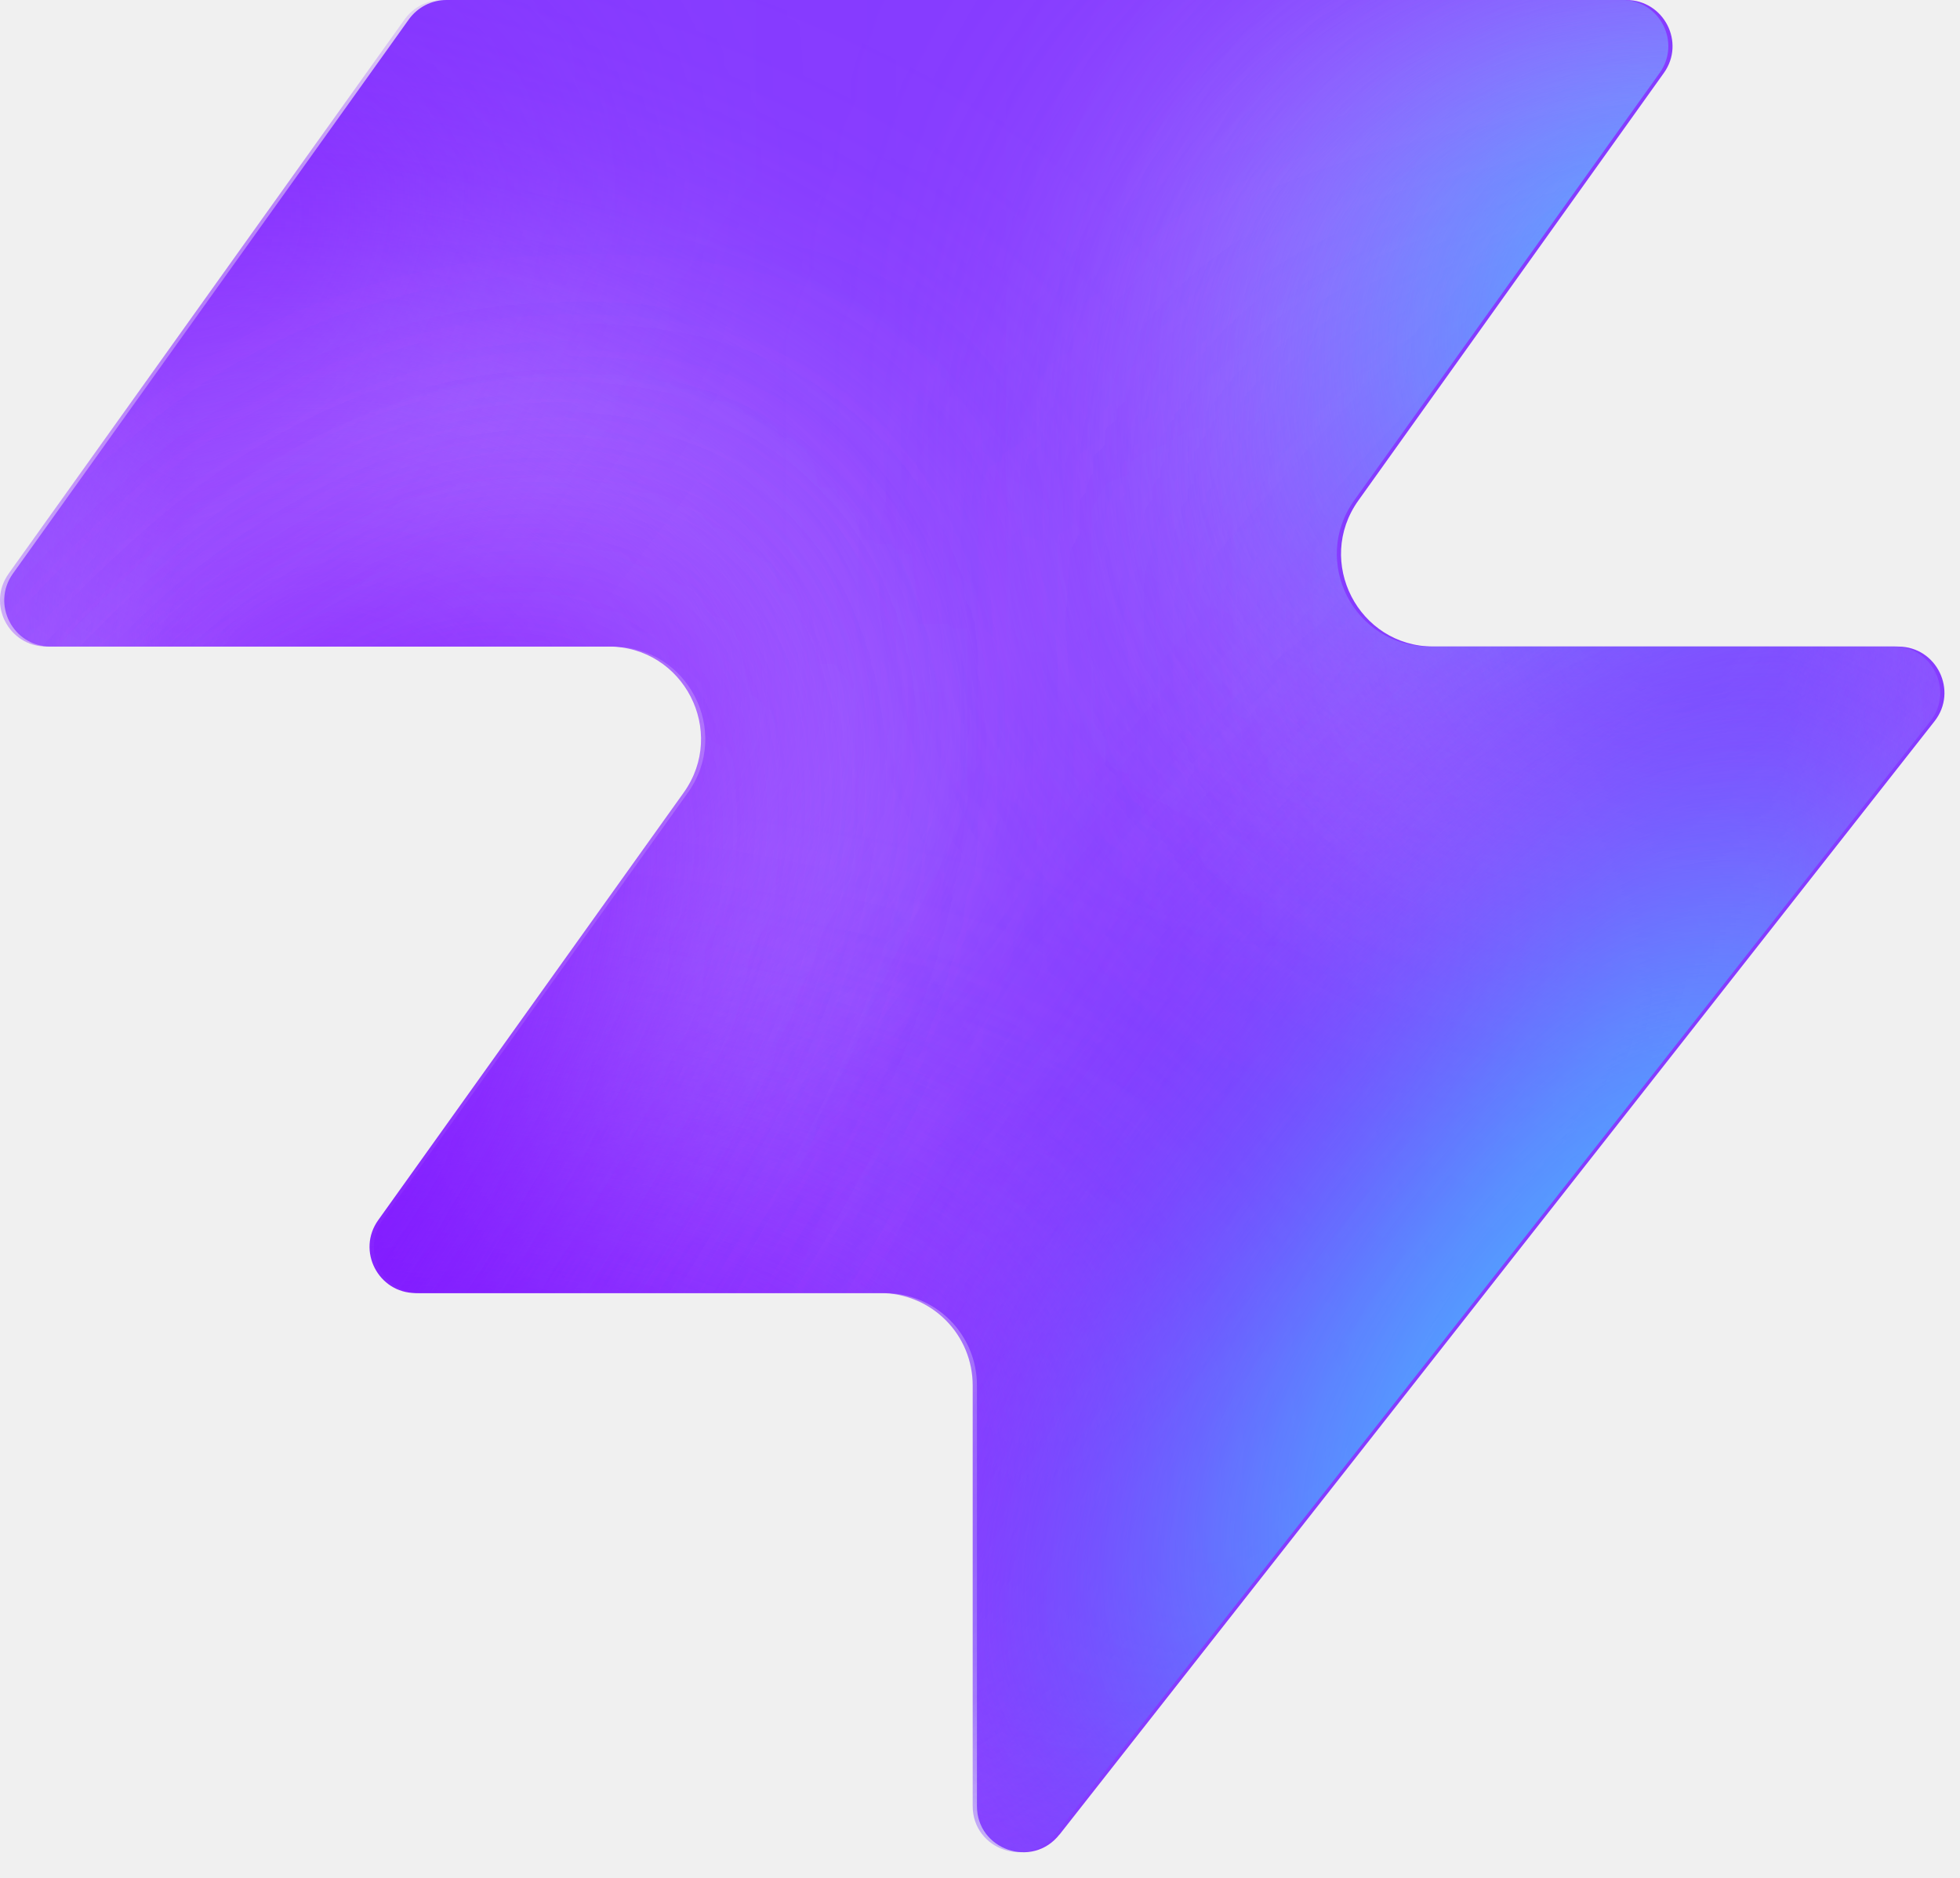
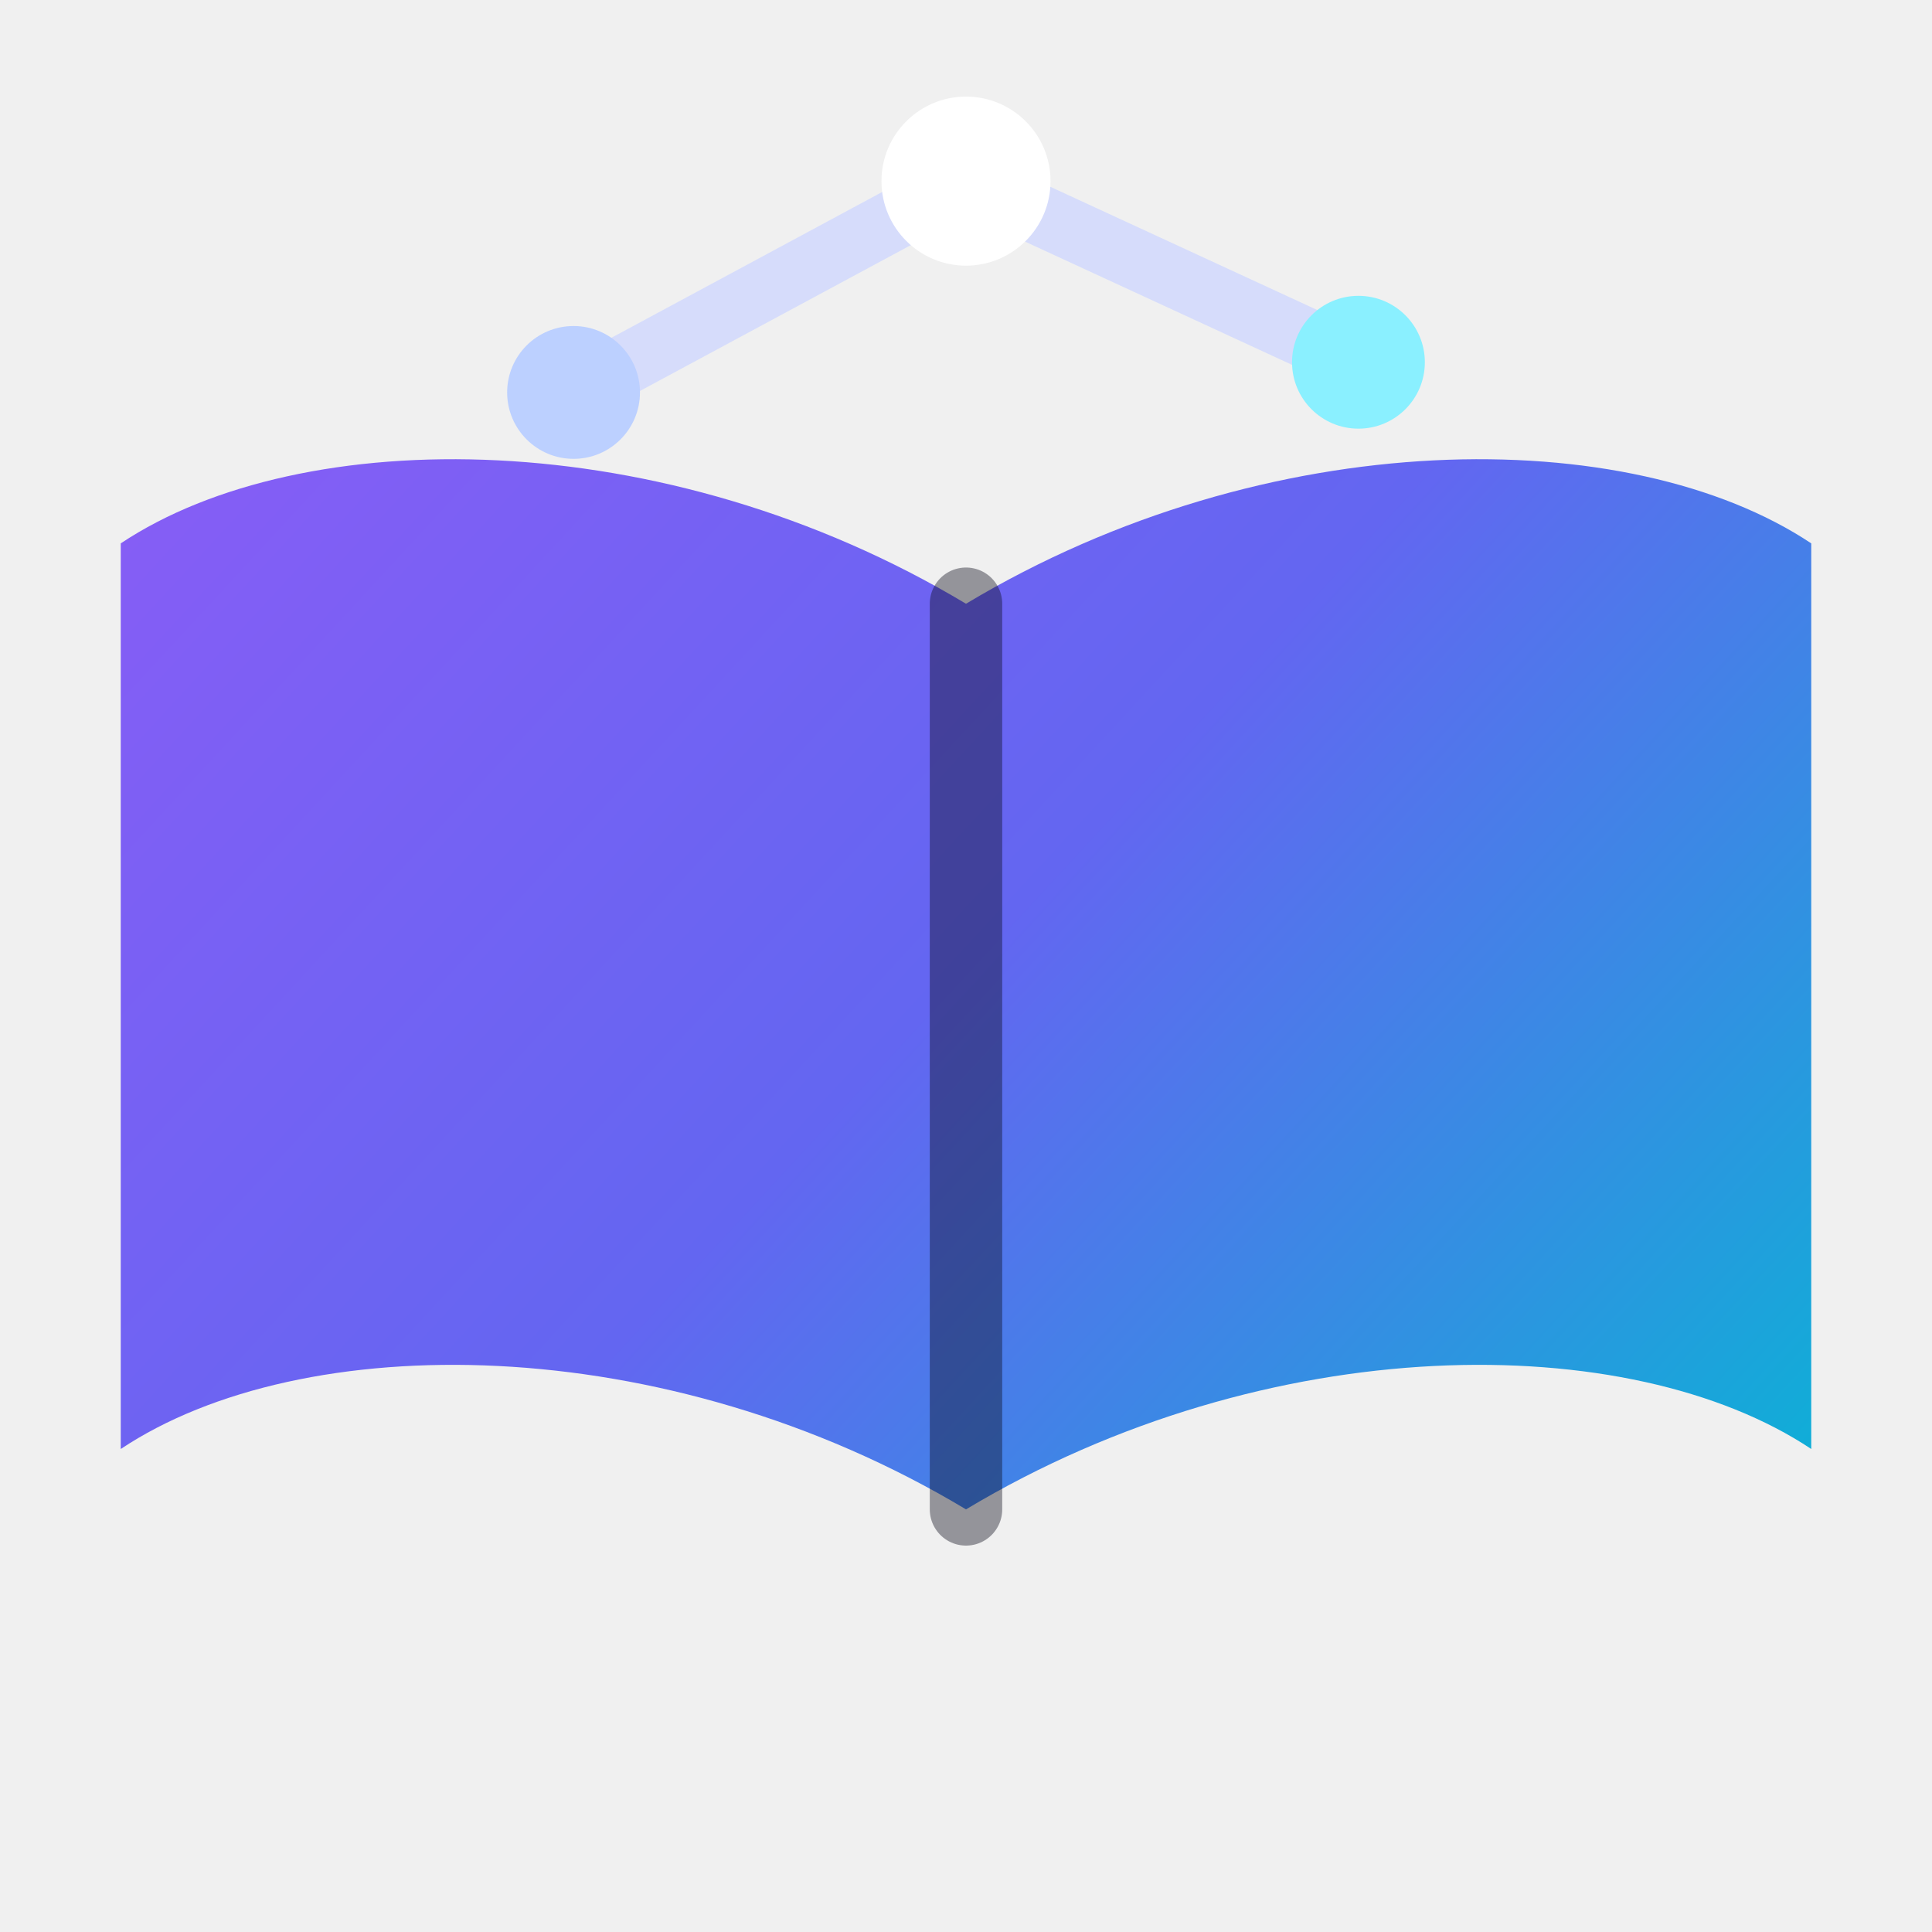
- <svg xmlns="http://www.w3.org/2000/svg" width="48" height="46" fill="none" viewBox="0 0 48 46">
-   <path fill="#863bff" d="M25.946 44.938c-.664.845-2.021.375-2.021-.698V33.937a2.26 2.26 0 0 0-2.262-2.262H10.287c-.92 0-1.456-1.04-.92-1.788l7.48-10.471c1.07-1.497 0-3.578-1.842-3.578H1.237c-.92 0-1.456-1.04-.92-1.788L10.013.474c.214-.297.556-.474.92-.474h28.894c.92 0 1.456 1.04.92 1.788l-7.48 10.471c-1.07 1.498 0 3.579 1.842 3.579h11.377c.943 0 1.473 1.088.89 1.83L25.947 44.94z" style="fill:#863bff;fill:color(display-p3 .525 .23 1);fill-opacity:1" />
-   <mask id="a" width="48" height="46" x="0" y="0" maskUnits="userSpaceOnUse" style="mask-type:alpha">
-     <path fill="#000" d="M25.842 44.938c-.664.844-2.021.375-2.021-.698V33.937a2.26 2.26 0 0 0-2.262-2.262H10.183c-.92 0-1.456-1.04-.92-1.788l7.48-10.471c1.07-1.498 0-3.579-1.842-3.579H1.133c-.92 0-1.456-1.04-.92-1.787L9.91.473c.214-.297.556-.474.92-.474h28.894c.92 0 1.456 1.04.92 1.788l-7.48 10.471c-1.07 1.498 0 3.578 1.842 3.578h11.377c.943 0 1.473 1.088.89 1.832L25.843 44.94z" style="fill:#000;fill-opacity:1" />
-   </mask>
-   <g mask="url(#a)">
-     <g filter="url(#b)">
-       <ellipse cx="5.508" cy="14.704" fill="#ede6ff" rx="5.508" ry="14.704" style="fill:#ede6ff;fill:color(display-p3 .927 .903 1);fill-opacity:1" transform="matrix(.00324 1 1 -.00324 -4.47 31.516)" />
-     </g>
-     <g filter="url(#c)">
-       <ellipse cx="10.399" cy="29.851" fill="#ede6ff" rx="10.399" ry="29.851" style="fill:#ede6ff;fill:color(display-p3 .927 .903 1);fill-opacity:1" transform="matrix(.00324 1 1 -.00324 -39.328 7.883)" />
-     </g>
-     <g filter="url(#d)">
-       <ellipse cx="5.508" cy="30.487" fill="#7e14ff" rx="5.508" ry="30.487" style="fill:#7e14ff;fill:color(display-p3 .492 .077 1);fill-opacity:1" transform="rotate(89.814 -25.913 -14.639)scale(1 -1)" />
-     </g>
-     <g filter="url(#e)">
-       <ellipse cx="5.508" cy="30.599" fill="#7e14ff" rx="5.508" ry="30.599" style="fill:#7e14ff;fill:color(display-p3 .492 .077 1);fill-opacity:1" transform="rotate(89.814 -32.644 -3.334)scale(1 -1)" />
-     </g>
-     <g filter="url(#f)">
-       <ellipse cx="5.508" cy="30.599" fill="#7e14ff" rx="5.508" ry="30.599" style="fill:#7e14ff;fill:color(display-p3 .492 .077 1);fill-opacity:1" transform="matrix(.00324 1 1 -.00324 -34.34 30.47)" />
-     </g>
-     <g filter="url(#g)">
-       <ellipse cx="14.072" cy="22.078" fill="#ede6ff" rx="14.072" ry="22.078" style="fill:#ede6ff;fill:color(display-p3 .927 .903 1);fill-opacity:1" transform="rotate(93.35 24.506 48.493)scale(-1 1)" />
-     </g>
-     <g filter="url(#h)">
-       <ellipse cx="3.47" cy="21.501" fill="#7e14ff" rx="3.47" ry="21.501" style="fill:#7e14ff;fill:color(display-p3 .492 .077 1);fill-opacity:1" transform="rotate(89.009 28.708 47.59)scale(-1 1)" />
-     </g>
-     <g filter="url(#i)">
-       <ellipse cx="3.47" cy="21.501" fill="#7e14ff" rx="3.47" ry="21.501" style="fill:#7e14ff;fill:color(display-p3 .492 .077 1);fill-opacity:1" transform="rotate(89.009 28.708 47.59)scale(-1 1)" />
-     </g>
-     <g filter="url(#j)">
-       <ellipse cx=".387" cy="8.972" fill="#7e14ff" rx="4.407" ry="29.108" style="fill:#7e14ff;fill:color(display-p3 .492 .077 1);fill-opacity:1" transform="rotate(39.51 .387 8.972)" />
-     </g>
-     <g filter="url(#k)">
-       <ellipse cx="47.523" cy="-6.092" fill="#7e14ff" rx="4.407" ry="29.108" style="fill:#7e14ff;fill:color(display-p3 .492 .077 1);fill-opacity:1" transform="rotate(37.892 47.523 -6.092)" />
-     </g>
-     <g filter="url(#l)">
-       <ellipse cx="41.412" cy="6.333" fill="#47bfff" rx="5.971" ry="9.665" style="fill:#47bfff;fill:color(display-p3 .28 .748 1);fill-opacity:1" transform="rotate(37.892 41.412 6.333)" />
-     </g>
-     <g filter="url(#m)">
-       <ellipse cx="-1.879" cy="38.332" fill="#7e14ff" rx="4.407" ry="29.108" style="fill:#7e14ff;fill:color(display-p3 .492 .077 1);fill-opacity:1" transform="rotate(37.892 -1.88 38.332)" />
-     </g>
-     <g filter="url(#n)">
-       <ellipse cx="-1.879" cy="38.332" fill="#7e14ff" rx="4.407" ry="29.108" style="fill:#7e14ff;fill:color(display-p3 .492 .077 1);fill-opacity:1" transform="rotate(37.892 -1.88 38.332)" />
-     </g>
-     <g filter="url(#o)">
-       <ellipse cx="35.651" cy="29.907" fill="#7e14ff" rx="4.407" ry="29.108" style="fill:#7e14ff;fill:color(display-p3 .492 .077 1);fill-opacity:1" transform="rotate(37.892 35.651 29.907)" />
-     </g>
-     <g filter="url(#p)">
-       <ellipse cx="38.418" cy="32.4" fill="#47bfff" rx="5.971" ry="15.297" style="fill:#47bfff;fill:color(display-p3 .28 .748 1);fill-opacity:1" transform="rotate(37.892 38.418 32.4)" />
-     </g>
-   </g>
+ <svg xmlns="http://www.w3.org/2000/svg" viewBox="0 0 64 64" width="64" height="64">
  <defs>
-     <filter id="b" width="60.045" height="41.654" x="-19.77" y="16.149" color-interpolation-filters="sRGB" filterUnits="userSpaceOnUse">
-       <feFlood flood-opacity="0" result="BackgroundImageFix" />
-       <feBlend in="SourceGraphic" in2="BackgroundImageFix" result="shape" />
-       <feGaussianBlur result="effect1_foregroundBlur_2002_17158" stdDeviation="7.659" />
-     </filter>
-     <filter id="c" width="90.34" height="51.437" x="-54.613" y="-7.533" color-interpolation-filters="sRGB" filterUnits="userSpaceOnUse">
-       <feFlood flood-opacity="0" result="BackgroundImageFix" />
-       <feBlend in="SourceGraphic" in2="BackgroundImageFix" result="shape" />
-       <feGaussianBlur result="effect1_foregroundBlur_2002_17158" stdDeviation="7.659" />
-     </filter>
-     <filter id="d" width="79.355" height="29.4" x="-49.64" y="2.03" color-interpolation-filters="sRGB" filterUnits="userSpaceOnUse">
-       <feFlood flood-opacity="0" result="BackgroundImageFix" />
-       <feBlend in="SourceGraphic" in2="BackgroundImageFix" result="shape" />
-       <feGaussianBlur result="effect1_foregroundBlur_2002_17158" stdDeviation="4.596" />
-     </filter>
-     <filter id="e" width="79.579" height="29.4" x="-45.045" y="20.029" color-interpolation-filters="sRGB" filterUnits="userSpaceOnUse">
-       <feFlood flood-opacity="0" result="BackgroundImageFix" />
-       <feBlend in="SourceGraphic" in2="BackgroundImageFix" result="shape" />
-       <feGaussianBlur result="effect1_foregroundBlur_2002_17158" stdDeviation="4.596" />
-     </filter>
-     <filter id="f" width="79.579" height="29.4" x="-43.513" y="21.178" color-interpolation-filters="sRGB" filterUnits="userSpaceOnUse">
-       <feFlood flood-opacity="0" result="BackgroundImageFix" />
-       <feBlend in="SourceGraphic" in2="BackgroundImageFix" result="shape" />
-       <feGaussianBlur result="effect1_foregroundBlur_2002_17158" stdDeviation="4.596" />
-     </filter>
-     <filter id="g" width="74.749" height="58.852" x="15.756" y="-17.901" color-interpolation-filters="sRGB" filterUnits="userSpaceOnUse">
-       <feFlood flood-opacity="0" result="BackgroundImageFix" />
-       <feBlend in="SourceGraphic" in2="BackgroundImageFix" result="shape" />
-       <feGaussianBlur result="effect1_foregroundBlur_2002_17158" stdDeviation="7.659" />
-     </filter>
-     <filter id="h" width="61.377" height="25.362" x="23.548" y="2.284" color-interpolation-filters="sRGB" filterUnits="userSpaceOnUse">
-       <feFlood flood-opacity="0" result="BackgroundImageFix" />
-       <feBlend in="SourceGraphic" in2="BackgroundImageFix" result="shape" />
-       <feGaussianBlur result="effect1_foregroundBlur_2002_17158" stdDeviation="4.596" />
-     </filter>
-     <filter id="i" width="61.377" height="25.362" x="23.548" y="2.284" color-interpolation-filters="sRGB" filterUnits="userSpaceOnUse">
-       <feFlood flood-opacity="0" result="BackgroundImageFix" />
-       <feBlend in="SourceGraphic" in2="BackgroundImageFix" result="shape" />
-       <feGaussianBlur result="effect1_foregroundBlur_2002_17158" stdDeviation="4.596" />
-     </filter>
-     <filter id="j" width="56.045" height="63.649" x="-27.636" y="-22.853" color-interpolation-filters="sRGB" filterUnits="userSpaceOnUse">
-       <feFlood flood-opacity="0" result="BackgroundImageFix" />
-       <feBlend in="SourceGraphic" in2="BackgroundImageFix" result="shape" />
-       <feGaussianBlur result="effect1_foregroundBlur_2002_17158" stdDeviation="4.596" />
-     </filter>
-     <filter id="k" width="54.814" height="64.646" x="20.116" y="-38.415" color-interpolation-filters="sRGB" filterUnits="userSpaceOnUse">
-       <feFlood flood-opacity="0" result="BackgroundImageFix" />
-       <feBlend in="SourceGraphic" in2="BackgroundImageFix" result="shape" />
-       <feGaussianBlur result="effect1_foregroundBlur_2002_17158" stdDeviation="4.596" />
-     </filter>
-     <filter id="l" width="33.541" height="35.313" x="24.641" y="-11.323" color-interpolation-filters="sRGB" filterUnits="userSpaceOnUse">
-       <feFlood flood-opacity="0" result="BackgroundImageFix" />
-       <feBlend in="SourceGraphic" in2="BackgroundImageFix" result="shape" />
-       <feGaussianBlur result="effect1_foregroundBlur_2002_17158" stdDeviation="4.596" />
-     </filter>
-     <filter id="m" width="54.814" height="64.646" x="-29.286" y="6.009" color-interpolation-filters="sRGB" filterUnits="userSpaceOnUse">
-       <feFlood flood-opacity="0" result="BackgroundImageFix" />
-       <feBlend in="SourceGraphic" in2="BackgroundImageFix" result="shape" />
-       <feGaussianBlur result="effect1_foregroundBlur_2002_17158" stdDeviation="4.596" />
-     </filter>
-     <filter id="n" width="54.814" height="64.646" x="-29.286" y="6.009" color-interpolation-filters="sRGB" filterUnits="userSpaceOnUse">
-       <feFlood flood-opacity="0" result="BackgroundImageFix" />
-       <feBlend in="SourceGraphic" in2="BackgroundImageFix" result="shape" />
-       <feGaussianBlur result="effect1_foregroundBlur_2002_17158" stdDeviation="4.596" />
-     </filter>
-     <filter id="o" width="54.814" height="64.646" x="8.244" y="-2.416" color-interpolation-filters="sRGB" filterUnits="userSpaceOnUse">
-       <feFlood flood-opacity="0" result="BackgroundImageFix" />
-       <feBlend in="SourceGraphic" in2="BackgroundImageFix" result="shape" />
-       <feGaussianBlur result="effect1_foregroundBlur_2002_17158" stdDeviation="4.596" />
-     </filter>
-     <filter id="p" width="39.409" height="43.623" x="18.713" y="10.588" color-interpolation-filters="sRGB" filterUnits="userSpaceOnUse">
-       <feFlood flood-opacity="0" result="BackgroundImageFix" />
-       <feBlend in="SourceGraphic" in2="BackgroundImageFix" result="shape" />
-       <feGaussianBlur result="effect1_foregroundBlur_2002_17158" stdDeviation="4.596" />
-     </filter>
+     <linearGradient id="fg" x1="6" y1="8" x2="58" y2="56" gradientUnits="userSpaceOnUse">
+       <stop offset="0" stop-color="#8b5cf6" />
+       <stop offset="0.5" stop-color="#6366f1" />
+       <stop offset="1" stop-color="#06b6d4" />
+     </linearGradient>
  </defs>
+   <path d="M19 13 L32 6 L45 12" fill="none" stroke="#cdd6ff" stroke-width="2" stroke-linecap="round" stroke-linejoin="round" opacity="0.75" />
+   <circle cx="19" cy="13" r="2.2" fill="#bcd0ff" />
+   <circle cx="32" cy="6" r="2.8" fill="#ffffff" />
+   <circle cx="45" cy="12" r="2.2" fill="#8af0ff" />
+   <path d="M32 20 C22 14 10 14 4 18 L4 48 C10 44 22 44 32 50 C42 44 54 44 60 48 L60 18 C54 14 42 14 32 20 Z" fill="url(#fg)" />
+   <path d="M32 20 L32 50" stroke="#0a0a1a" stroke-width="2.4" stroke-linecap="round" opacity="0.4" />
</svg>
